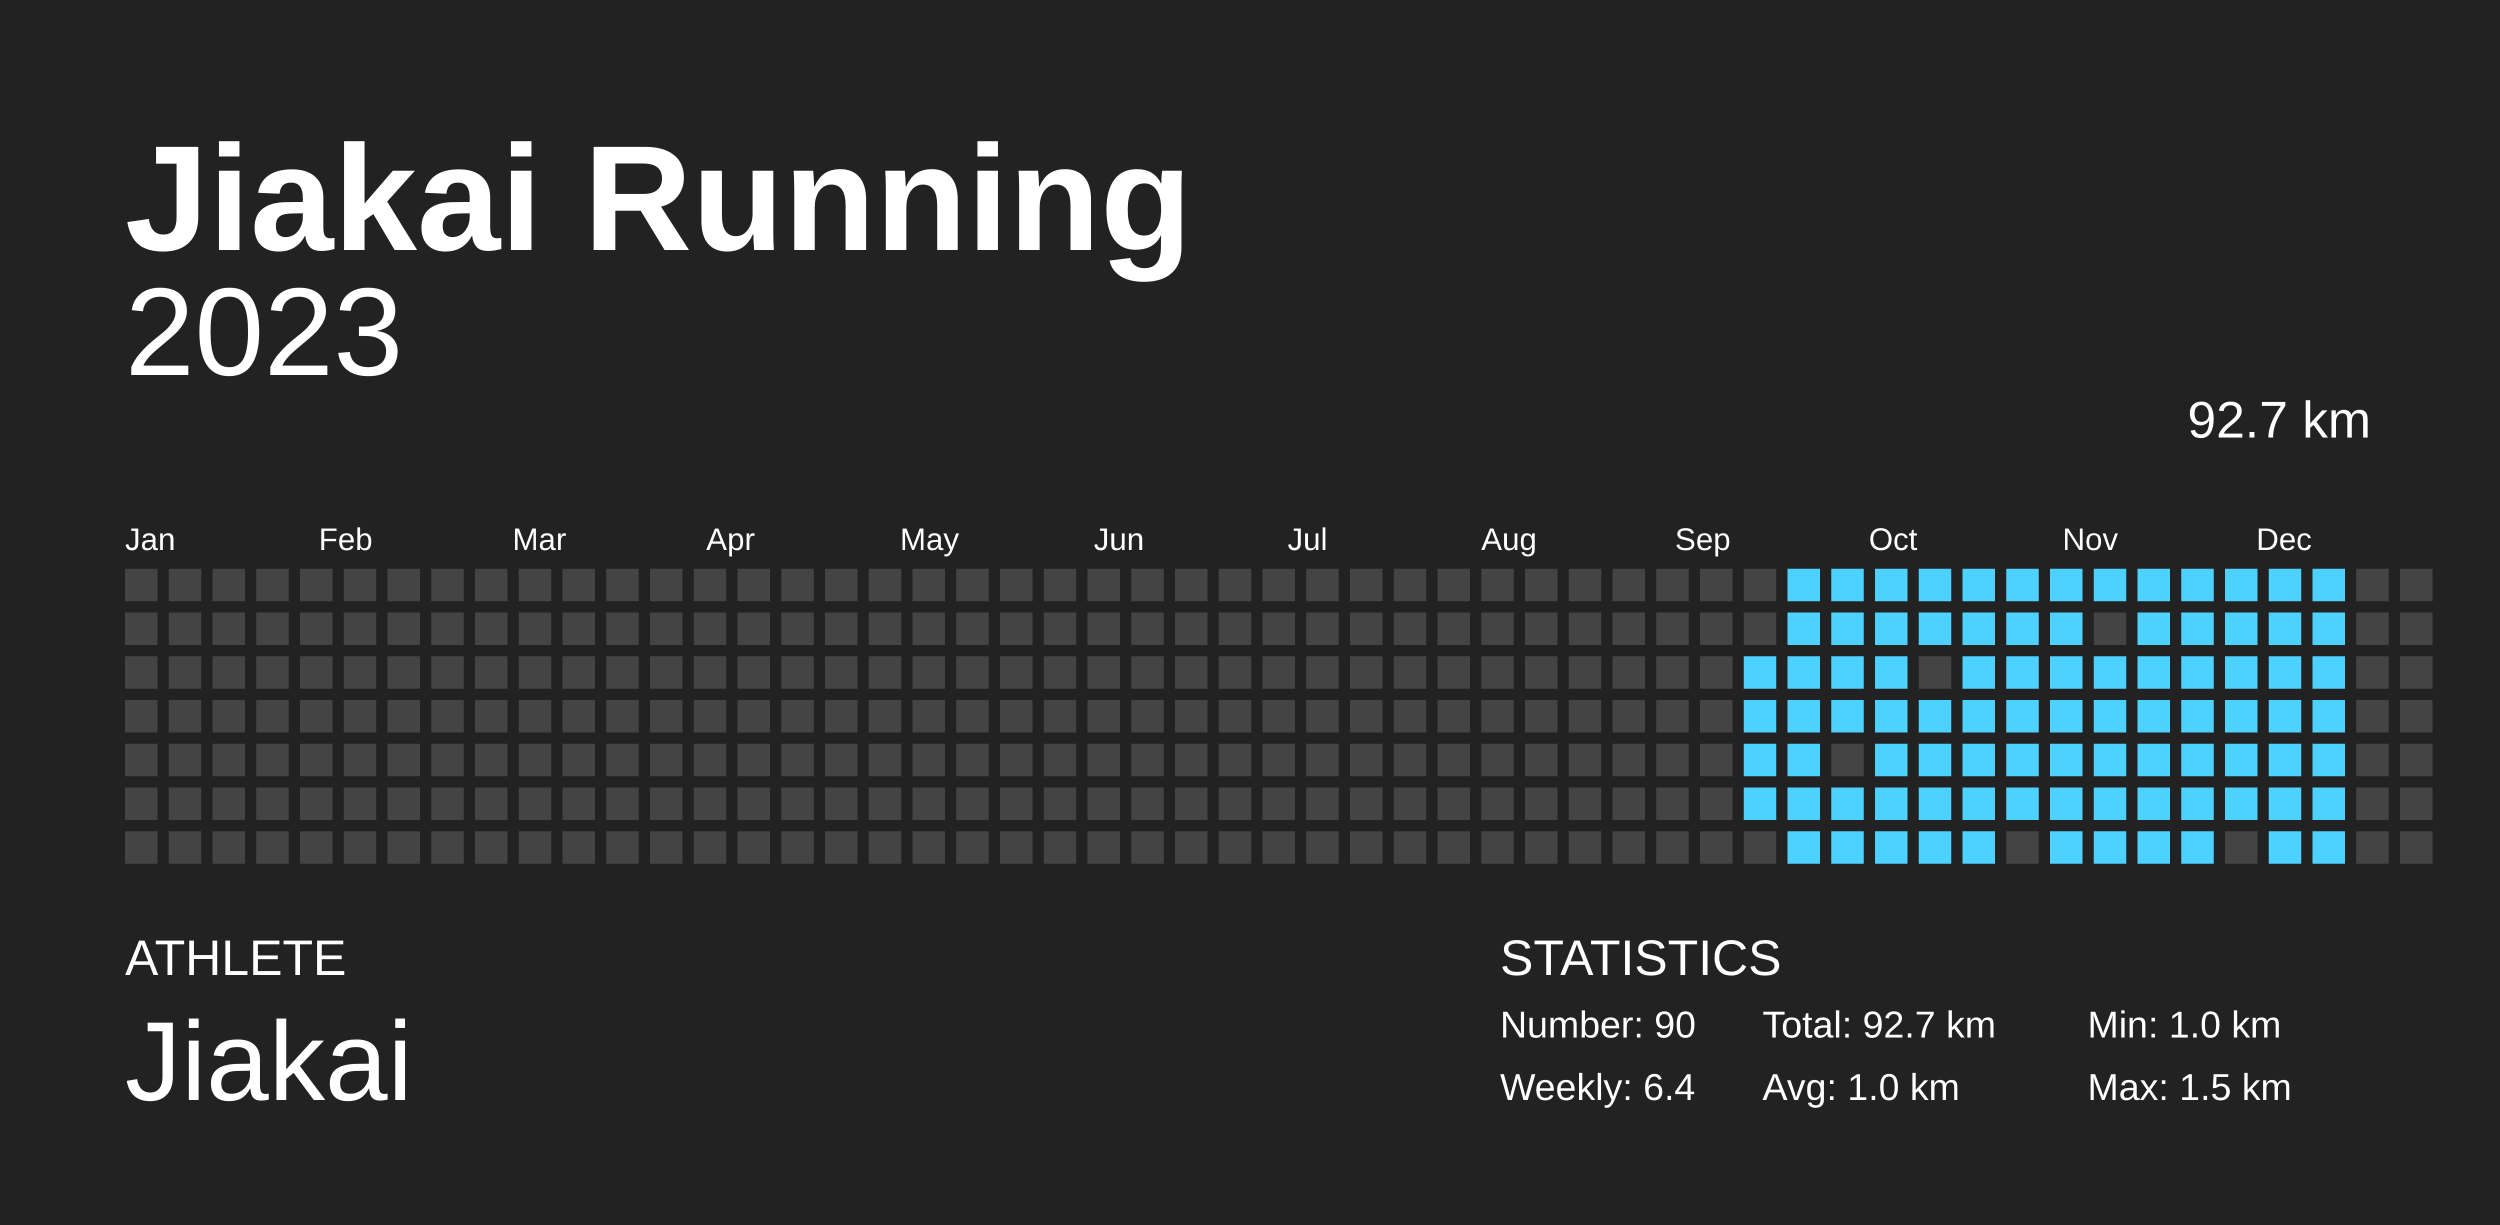
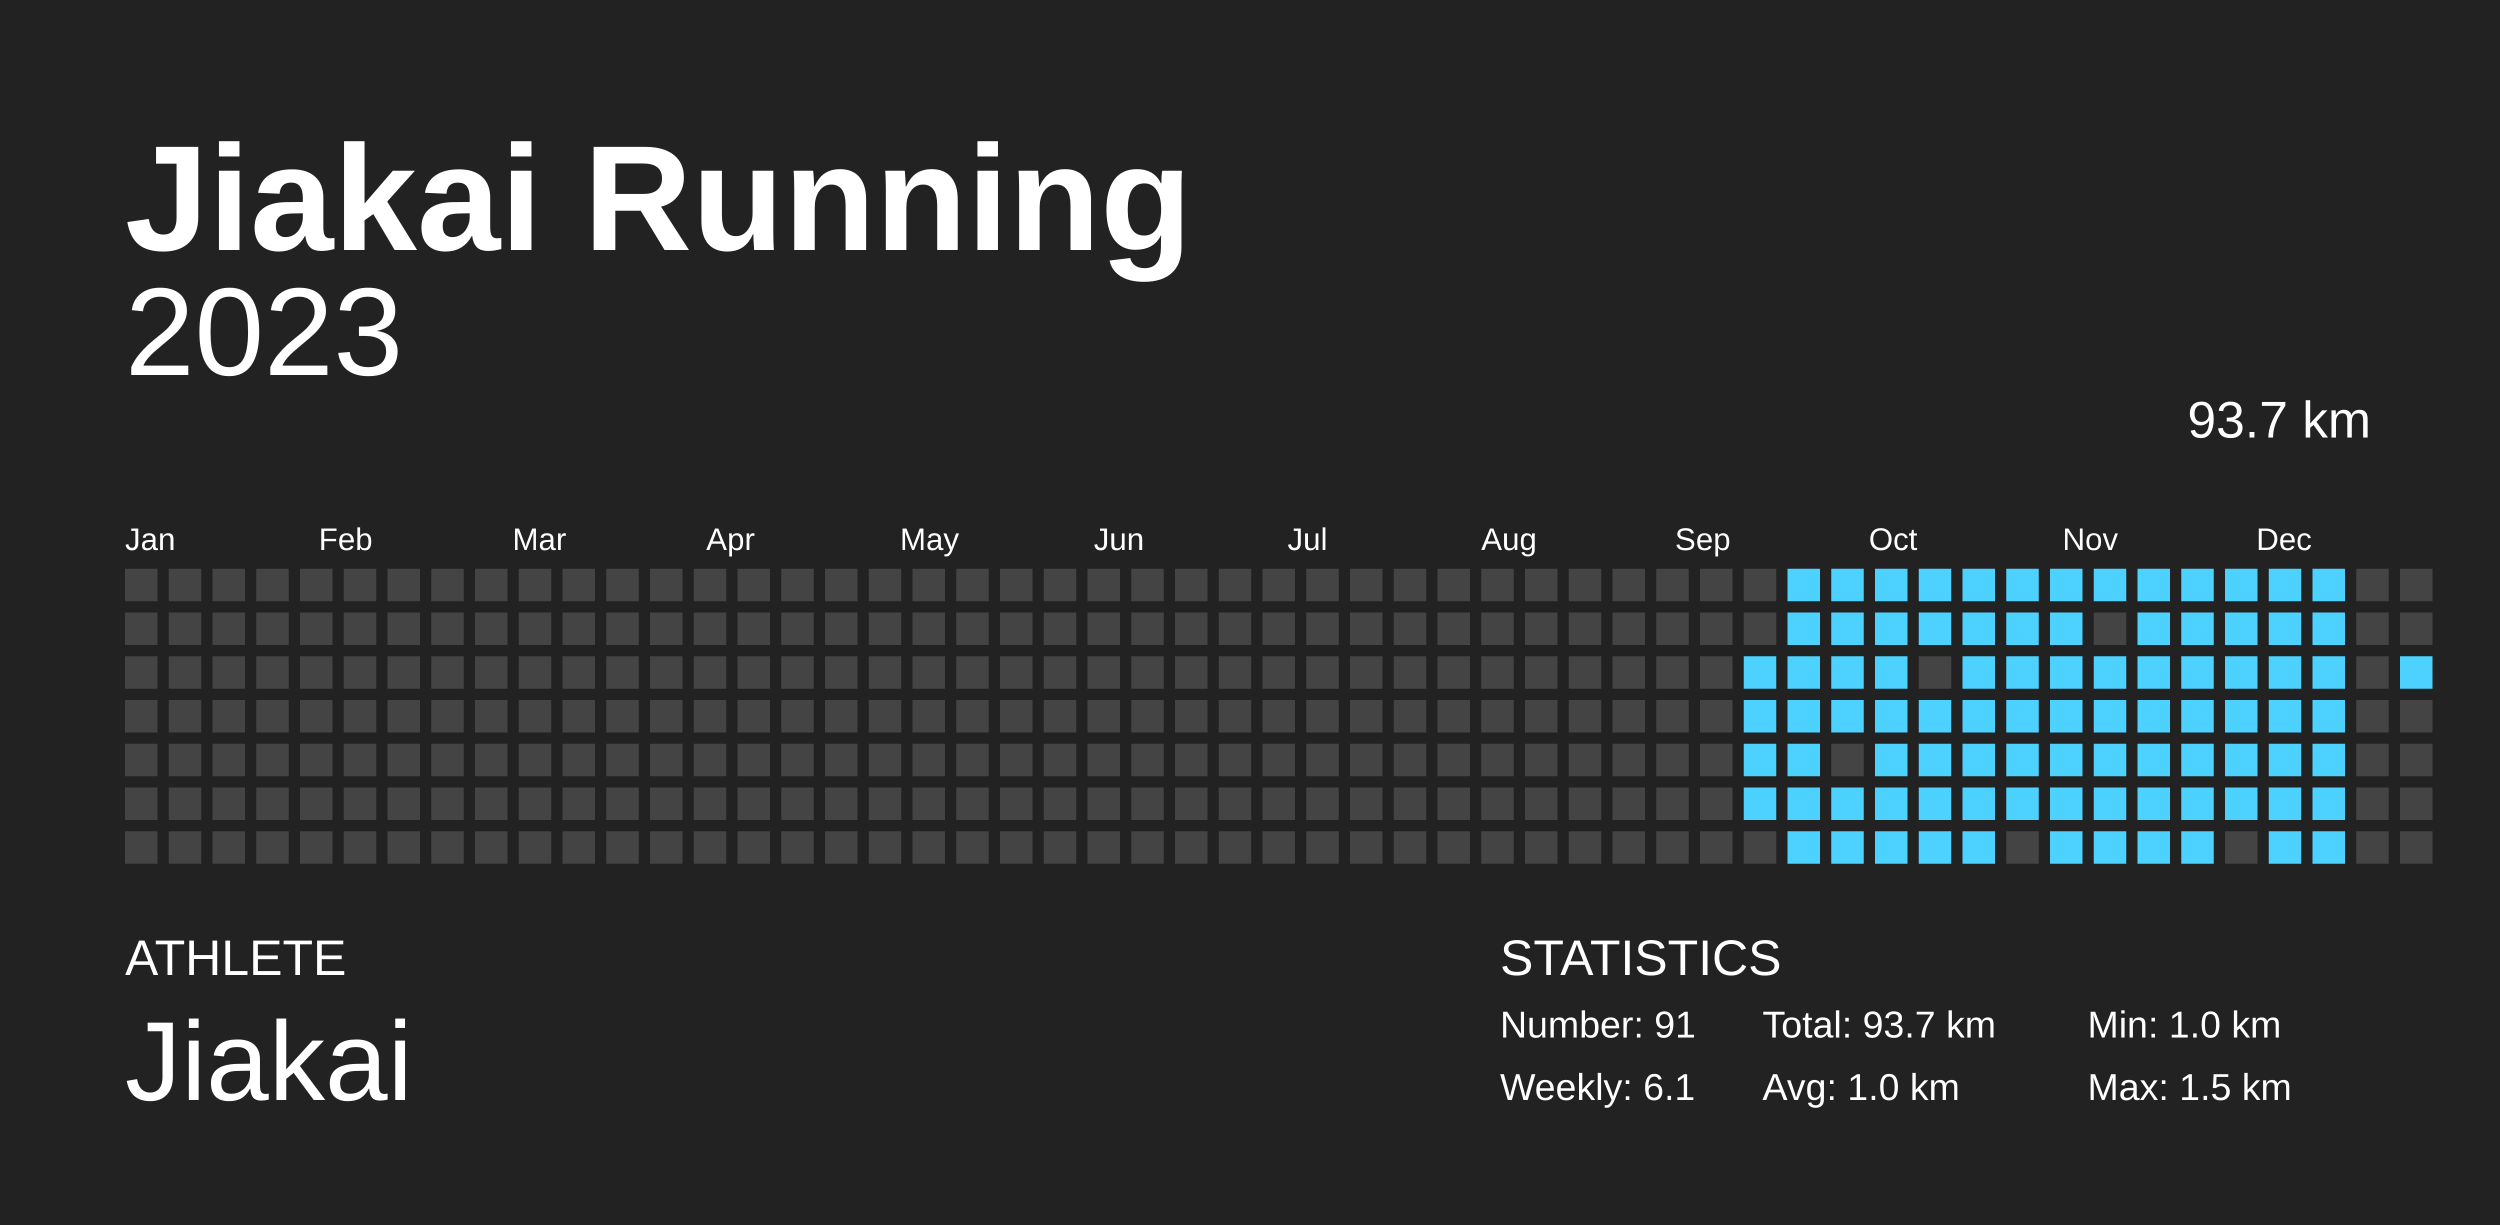
<svg xmlns="http://www.w3.org/2000/svg" baseProfile="full" height="98mm" version="1.1" viewBox="0,0,200,98" width="200mm">
  <defs />
  <rect fill="#222222" height="98" width="200" x="0" y="0" />
  <text fill="#FFFFFF" style="font-size:12px; font-family:Arial; font-weight:bold;" x="10" y="20">Jiakai Running</text>
  <text fill="#FFFFFF" style="font-size:4px; font-family:Arial" x="10" y="78">ATHLETE</text>
  <text fill="#FFFFFF" style="font-size:9px; font-family:Arial" x="10" y="88">Jiakai</text>
  <text fill="#FFFFFF" style="font-size:4px; font-family:Arial" x="120" y="78">STATISTICS</text>
-   <text fill="#FFFFFF" style="font-size:3px; font-family:Arial" x="120" y="83">Number: 90</text>
-   <text fill="#FFFFFF" style="font-size:3px; font-family:Arial" x="120" y="88">Weekly: 6.4</text>
-   <text fill="#FFFFFF" style="font-size:3px; font-family:Arial" x="141" y="83">Total: 92.7 km</text>
+   <text fill="#FFFFFF" style="font-size:3px; font-family:Arial" x="120" y="83">Number: 91</text>
+   <text fill="#FFFFFF" style="font-size:3px; font-family:Arial" x="120" y="88">Weekly: 6.1</text>
+   <text fill="#FFFFFF" style="font-size:3px; font-family:Arial" x="141" y="83">Total: 93.7 km</text>
  <text fill="#FFFFFF" style="font-size:3px; font-family:Arial" x="141" y="88">Avg: 1.0 km</text>
  <text fill="#FFFFFF" style="font-size:3px; font-family:Arial" x="167" y="83">Min: 1.0 km</text>
  <text fill="#FFFFFF" style="font-size:3px; font-family:Arial" x="167" y="88">Max: 1.5 km</text>
  <text alignment-baseline="hanging" fill="#FFFFFF" style="font-size:10.0px; font-family:Arial;" x="10" y="30">2023</text>
-   <text alignment-baseline="hanging" fill="#FFFFFF" style="font-size:4.125px; font-family:Arial;" x="175" y="35">92.7 km</text>
+   <text alignment-baseline="hanging" fill="#FFFFFF" style="font-size:4.125px; font-family:Arial;" x="175" y="35">93.7 km</text>
  <text fill="#FFFFFF" style="font-size:2.5px; font-family:Arial" x="10.0" y="44">Jan</text>
  <text fill="#FFFFFF" style="font-size:2.5px; font-family:Arial" x="25.5" y="44">Feb</text>
  <text fill="#FFFFFF" style="font-size:2.5px; font-family:Arial" x="41.0" y="44">Mar</text>
  <text fill="#FFFFFF" style="font-size:2.5px; font-family:Arial" x="56.5" y="44">Apr</text>
  <text fill="#FFFFFF" style="font-size:2.5px; font-family:Arial" x="72.0" y="44">May</text>
  <text fill="#FFFFFF" style="font-size:2.5px; font-family:Arial" x="87.5" y="44">Jun</text>
  <text fill="#FFFFFF" style="font-size:2.5px; font-family:Arial" x="103.0" y="44">Jul</text>
  <text fill="#FFFFFF" style="font-size:2.5px; font-family:Arial" x="118.5" y="44">Aug</text>
  <text fill="#FFFFFF" style="font-size:2.5px; font-family:Arial" x="134.0" y="44">Sep</text>
  <text fill="#FFFFFF" style="font-size:2.5px; font-family:Arial" x="149.5" y="44">Oct</text>
  <text fill="#FFFFFF" style="font-size:2.5px; font-family:Arial" x="165.0" y="44">Nov</text>
  <text fill="#FFFFFF" style="font-size:2.5px; font-family:Arial" x="180.5" y="44">Dec</text>
  <rect fill="#444444" height="2.6" width="2.6" x="10.0" y="45.5" />
  <rect fill="#444444" height="2.6" width="2.6" x="10.0" y="49.0" />
  <rect fill="#444444" height="2.6" width="2.6" x="10.0" y="52.5" />
  <rect fill="#444444" height="2.6" width="2.6" x="10.0" y="56.0" />
  <rect fill="#444444" height="2.6" width="2.6" x="10.0" y="59.5" />
  <rect fill="#444444" height="2.6" width="2.6" x="10.0" y="63.0" />
  <rect fill="#444444" height="2.6" width="2.6" x="10.0" y="66.5" />
  <rect fill="#444444" height="2.6" width="2.6" x="13.5" y="45.5" />
  <rect fill="#444444" height="2.6" width="2.6" x="13.5" y="49.0" />
  <rect fill="#444444" height="2.6" width="2.6" x="13.5" y="52.5" />
  <rect fill="#444444" height="2.6" width="2.6" x="13.5" y="56.0" />
  <rect fill="#444444" height="2.6" width="2.6" x="13.5" y="59.5" />
  <rect fill="#444444" height="2.6" width="2.6" x="13.5" y="63.0" />
  <rect fill="#444444" height="2.6" width="2.6" x="13.5" y="66.5" />
  <rect fill="#444444" height="2.6" width="2.6" x="17.0" y="45.5" />
  <rect fill="#444444" height="2.6" width="2.6" x="17.0" y="49.0" />
  <rect fill="#444444" height="2.6" width="2.6" x="17.0" y="52.5" />
  <rect fill="#444444" height="2.6" width="2.6" x="17.0" y="56.0" />
  <rect fill="#444444" height="2.6" width="2.6" x="17.0" y="59.5" />
  <rect fill="#444444" height="2.6" width="2.6" x="17.0" y="63.0" />
  <rect fill="#444444" height="2.6" width="2.6" x="17.0" y="66.5" />
  <rect fill="#444444" height="2.6" width="2.6" x="20.5" y="45.5" />
  <rect fill="#444444" height="2.6" width="2.6" x="20.5" y="49.0" />
  <rect fill="#444444" height="2.6" width="2.6" x="20.5" y="52.5" />
  <rect fill="#444444" height="2.6" width="2.6" x="20.5" y="56.0" />
  <rect fill="#444444" height="2.6" width="2.6" x="20.5" y="59.5" />
  <rect fill="#444444" height="2.6" width="2.6" x="20.5" y="63.0" />
  <rect fill="#444444" height="2.6" width="2.6" x="20.5" y="66.5" />
  <rect fill="#444444" height="2.6" width="2.6" x="24.0" y="45.5" />
  <rect fill="#444444" height="2.6" width="2.6" x="24.0" y="49.0" />
  <rect fill="#444444" height="2.6" width="2.6" x="24.0" y="52.5" />
  <rect fill="#444444" height="2.6" width="2.6" x="24.0" y="56.0" />
  <rect fill="#444444" height="2.6" width="2.6" x="24.0" y="59.5" />
  <rect fill="#444444" height="2.6" width="2.6" x="24.0" y="63.0" />
  <rect fill="#444444" height="2.6" width="2.6" x="24.0" y="66.5" />
  <rect fill="#444444" height="2.6" width="2.6" x="27.5" y="45.5" />
  <rect fill="#444444" height="2.6" width="2.6" x="27.5" y="49.0" />
  <rect fill="#444444" height="2.6" width="2.6" x="27.5" y="52.5" />
  <rect fill="#444444" height="2.6" width="2.6" x="27.5" y="56.0" />
  <rect fill="#444444" height="2.6" width="2.6" x="27.5" y="59.5" />
  <rect fill="#444444" height="2.6" width="2.6" x="27.5" y="63.0" />
  <rect fill="#444444" height="2.6" width="2.6" x="27.5" y="66.5" />
  <rect fill="#444444" height="2.6" width="2.6" x="31.0" y="45.5" />
  <rect fill="#444444" height="2.6" width="2.6" x="31.0" y="49.0" />
  <rect fill="#444444" height="2.6" width="2.6" x="31.0" y="52.5" />
  <rect fill="#444444" height="2.6" width="2.6" x="31.0" y="56.0" />
  <rect fill="#444444" height="2.6" width="2.6" x="31.0" y="59.5" />
  <rect fill="#444444" height="2.6" width="2.6" x="31.0" y="63.0" />
  <rect fill="#444444" height="2.6" width="2.6" x="31.0" y="66.5" />
  <rect fill="#444444" height="2.6" width="2.6" x="34.5" y="45.5" />
  <rect fill="#444444" height="2.6" width="2.6" x="34.5" y="49.0" />
  <rect fill="#444444" height="2.6" width="2.6" x="34.5" y="52.5" />
  <rect fill="#444444" height="2.6" width="2.6" x="34.5" y="56.0" />
  <rect fill="#444444" height="2.6" width="2.6" x="34.5" y="59.5" />
  <rect fill="#444444" height="2.6" width="2.6" x="34.5" y="63.0" />
  <rect fill="#444444" height="2.6" width="2.6" x="34.5" y="66.5" />
  <rect fill="#444444" height="2.6" width="2.6" x="38.0" y="45.5" />
  <rect fill="#444444" height="2.6" width="2.6" x="38.0" y="49.0" />
  <rect fill="#444444" height="2.6" width="2.6" x="38.0" y="52.5" />
  <rect fill="#444444" height="2.6" width="2.6" x="38.0" y="56.0" />
  <rect fill="#444444" height="2.6" width="2.6" x="38.0" y="59.5" />
  <rect fill="#444444" height="2.6" width="2.6" x="38.0" y="63.0" />
  <rect fill="#444444" height="2.6" width="2.6" x="38.0" y="66.5" />
  <rect fill="#444444" height="2.6" width="2.6" x="41.5" y="45.5" />
  <rect fill="#444444" height="2.6" width="2.6" x="41.5" y="49.0" />
  <rect fill="#444444" height="2.6" width="2.6" x="41.5" y="52.5" />
  <rect fill="#444444" height="2.6" width="2.6" x="41.5" y="56.0" />
  <rect fill="#444444" height="2.6" width="2.6" x="41.5" y="59.5" />
  <rect fill="#444444" height="2.6" width="2.6" x="41.5" y="63.0" />
  <rect fill="#444444" height="2.6" width="2.6" x="41.5" y="66.5" />
  <rect fill="#444444" height="2.6" width="2.6" x="45.0" y="45.5" />
  <rect fill="#444444" height="2.6" width="2.6" x="45.0" y="49.0" />
  <rect fill="#444444" height="2.6" width="2.6" x="45.0" y="52.5" />
  <rect fill="#444444" height="2.6" width="2.6" x="45.0" y="56.0" />
  <rect fill="#444444" height="2.6" width="2.6" x="45.0" y="59.5" />
  <rect fill="#444444" height="2.6" width="2.6" x="45.0" y="63.0" />
  <rect fill="#444444" height="2.6" width="2.6" x="45.0" y="66.5" />
  <rect fill="#444444" height="2.6" width="2.6" x="48.5" y="45.5" />
  <rect fill="#444444" height="2.6" width="2.6" x="48.5" y="49.0" />
  <rect fill="#444444" height="2.6" width="2.6" x="48.5" y="52.5" />
  <rect fill="#444444" height="2.6" width="2.6" x="48.5" y="56.0" />
  <rect fill="#444444" height="2.6" width="2.6" x="48.5" y="59.5" />
  <rect fill="#444444" height="2.6" width="2.6" x="48.5" y="63.0" />
  <rect fill="#444444" height="2.6" width="2.6" x="48.5" y="66.5" />
  <rect fill="#444444" height="2.6" width="2.6" x="52.0" y="45.5" />
  <rect fill="#444444" height="2.6" width="2.6" x="52.0" y="49.0" />
  <rect fill="#444444" height="2.6" width="2.6" x="52.0" y="52.5" />
  <rect fill="#444444" height="2.6" width="2.6" x="52.0" y="56.0" />
  <rect fill="#444444" height="2.6" width="2.6" x="52.0" y="59.5" />
  <rect fill="#444444" height="2.6" width="2.6" x="52.0" y="63.0" />
  <rect fill="#444444" height="2.6" width="2.6" x="52.0" y="66.5" />
  <rect fill="#444444" height="2.6" width="2.6" x="55.5" y="45.5" />
  <rect fill="#444444" height="2.6" width="2.6" x="55.5" y="49.0" />
  <rect fill="#444444" height="2.6" width="2.6" x="55.5" y="52.5" />
  <rect fill="#444444" height="2.6" width="2.6" x="55.5" y="56.0" />
  <rect fill="#444444" height="2.6" width="2.6" x="55.5" y="59.5" />
  <rect fill="#444444" height="2.6" width="2.6" x="55.5" y="63.0" />
  <rect fill="#444444" height="2.6" width="2.6" x="55.5" y="66.5" />
  <rect fill="#444444" height="2.6" width="2.6" x="59.0" y="45.5" />
  <rect fill="#444444" height="2.6" width="2.6" x="59.0" y="49.0" />
  <rect fill="#444444" height="2.6" width="2.6" x="59.0" y="52.5" />
  <rect fill="#444444" height="2.6" width="2.6" x="59.0" y="56.0" />
  <rect fill="#444444" height="2.6" width="2.6" x="59.0" y="59.5" />
  <rect fill="#444444" height="2.6" width="2.6" x="59.0" y="63.0" />
  <rect fill="#444444" height="2.6" width="2.6" x="59.0" y="66.5" />
  <rect fill="#444444" height="2.6" width="2.6" x="62.5" y="45.5" />
  <rect fill="#444444" height="2.6" width="2.6" x="62.5" y="49.0" />
  <rect fill="#444444" height="2.6" width="2.6" x="62.5" y="52.5" />
  <rect fill="#444444" height="2.6" width="2.6" x="62.5" y="56.0" />
  <rect fill="#444444" height="2.6" width="2.6" x="62.5" y="59.5" />
  <rect fill="#444444" height="2.6" width="2.6" x="62.5" y="63.0" />
  <rect fill="#444444" height="2.6" width="2.6" x="62.5" y="66.5" />
  <rect fill="#444444" height="2.6" width="2.6" x="66.0" y="45.5" />
  <rect fill="#444444" height="2.6" width="2.6" x="66.0" y="49.0" />
  <rect fill="#444444" height="2.6" width="2.6" x="66.0" y="52.5" />
  <rect fill="#444444" height="2.6" width="2.6" x="66.0" y="56.0" />
  <rect fill="#444444" height="2.6" width="2.6" x="66.0" y="59.5" />
  <rect fill="#444444" height="2.6" width="2.6" x="66.0" y="63.0" />
  <rect fill="#444444" height="2.6" width="2.6" x="66.0" y="66.5" />
  <rect fill="#444444" height="2.6" width="2.6" x="69.5" y="45.5" />
  <rect fill="#444444" height="2.6" width="2.6" x="69.5" y="49.0" />
  <rect fill="#444444" height="2.6" width="2.6" x="69.5" y="52.5" />
  <rect fill="#444444" height="2.6" width="2.6" x="69.5" y="56.0" />
  <rect fill="#444444" height="2.6" width="2.6" x="69.5" y="59.5" />
  <rect fill="#444444" height="2.6" width="2.6" x="69.5" y="63.0" />
  <rect fill="#444444" height="2.6" width="2.6" x="69.5" y="66.5" />
  <rect fill="#444444" height="2.6" width="2.6" x="73.0" y="45.5" />
  <rect fill="#444444" height="2.6" width="2.6" x="73.0" y="49.0" />
  <rect fill="#444444" height="2.6" width="2.6" x="73.0" y="52.5" />
  <rect fill="#444444" height="2.6" width="2.6" x="73.0" y="56.0" />
  <rect fill="#444444" height="2.6" width="2.6" x="73.0" y="59.5" />
  <rect fill="#444444" height="2.6" width="2.6" x="73.0" y="63.0" />
  <rect fill="#444444" height="2.6" width="2.6" x="73.0" y="66.5" />
  <rect fill="#444444" height="2.6" width="2.6" x="76.5" y="45.5" />
  <rect fill="#444444" height="2.6" width="2.6" x="76.5" y="49.0" />
  <rect fill="#444444" height="2.6" width="2.6" x="76.5" y="52.5" />
  <rect fill="#444444" height="2.6" width="2.6" x="76.5" y="56.0" />
  <rect fill="#444444" height="2.6" width="2.6" x="76.5" y="59.5" />
  <rect fill="#444444" height="2.6" width="2.6" x="76.5" y="63.0" />
  <rect fill="#444444" height="2.6" width="2.6" x="76.5" y="66.5" />
  <rect fill="#444444" height="2.6" width="2.6" x="80.0" y="45.5" />
  <rect fill="#444444" height="2.6" width="2.6" x="80.0" y="49.0" />
  <rect fill="#444444" height="2.6" width="2.6" x="80.0" y="52.5" />
  <rect fill="#444444" height="2.6" width="2.6" x="80.0" y="56.0" />
  <rect fill="#444444" height="2.6" width="2.6" x="80.0" y="59.5" />
  <rect fill="#444444" height="2.6" width="2.6" x="80.0" y="63.0" />
  <rect fill="#444444" height="2.6" width="2.6" x="80.0" y="66.5" />
  <rect fill="#444444" height="2.6" width="2.6" x="83.5" y="45.5" />
  <rect fill="#444444" height="2.6" width="2.6" x="83.5" y="49.0" />
  <rect fill="#444444" height="2.6" width="2.6" x="83.5" y="52.5" />
  <rect fill="#444444" height="2.6" width="2.6" x="83.5" y="56.0" />
  <rect fill="#444444" height="2.6" width="2.6" x="83.5" y="59.5" />
  <rect fill="#444444" height="2.6" width="2.6" x="83.5" y="63.0" />
  <rect fill="#444444" height="2.6" width="2.6" x="83.5" y="66.5" />
  <rect fill="#444444" height="2.6" width="2.6" x="87.0" y="45.5" />
  <rect fill="#444444" height="2.6" width="2.6" x="87.0" y="49.0" />
  <rect fill="#444444" height="2.6" width="2.6" x="87.0" y="52.5" />
  <rect fill="#444444" height="2.6" width="2.6" x="87.0" y="56.0" />
  <rect fill="#444444" height="2.6" width="2.6" x="87.0" y="59.5" />
  <rect fill="#444444" height="2.6" width="2.6" x="87.0" y="63.0" />
  <rect fill="#444444" height="2.6" width="2.6" x="87.0" y="66.5" />
  <rect fill="#444444" height="2.6" width="2.6" x="90.5" y="45.5" />
  <rect fill="#444444" height="2.6" width="2.6" x="90.5" y="49.0" />
  <rect fill="#444444" height="2.6" width="2.6" x="90.5" y="52.5" />
  <rect fill="#444444" height="2.6" width="2.6" x="90.5" y="56.0" />
  <rect fill="#444444" height="2.6" width="2.6" x="90.5" y="59.5" />
  <rect fill="#444444" height="2.6" width="2.6" x="90.5" y="63.0" />
  <rect fill="#444444" height="2.6" width="2.6" x="90.5" y="66.5" />
  <rect fill="#444444" height="2.6" width="2.6" x="94.0" y="45.5" />
  <rect fill="#444444" height="2.6" width="2.6" x="94.0" y="49.0" />
  <rect fill="#444444" height="2.6" width="2.6" x="94.0" y="52.5" />
  <rect fill="#444444" height="2.6" width="2.6" x="94.0" y="56.0" />
  <rect fill="#444444" height="2.6" width="2.6" x="94.0" y="59.5" />
  <rect fill="#444444" height="2.6" width="2.6" x="94.0" y="63.0" />
  <rect fill="#444444" height="2.6" width="2.6" x="94.0" y="66.5" />
  <rect fill="#444444" height="2.6" width="2.6" x="97.5" y="45.5" />
  <rect fill="#444444" height="2.6" width="2.6" x="97.5" y="49.0" />
  <rect fill="#444444" height="2.6" width="2.6" x="97.5" y="52.5" />
  <rect fill="#444444" height="2.6" width="2.6" x="97.5" y="56.0" />
  <rect fill="#444444" height="2.6" width="2.6" x="97.5" y="59.5" />
  <rect fill="#444444" height="2.6" width="2.6" x="97.5" y="63.0" />
  <rect fill="#444444" height="2.6" width="2.6" x="97.5" y="66.5" />
  <rect fill="#444444" height="2.6" width="2.6" x="101.0" y="45.5" />
  <rect fill="#444444" height="2.6" width="2.6" x="101.0" y="49.0" />
  <rect fill="#444444" height="2.6" width="2.6" x="101.0" y="52.5" />
  <rect fill="#444444" height="2.6" width="2.6" x="101.0" y="56.0" />
  <rect fill="#444444" height="2.6" width="2.6" x="101.0" y="59.5" />
  <rect fill="#444444" height="2.6" width="2.6" x="101.0" y="63.0" />
  <rect fill="#444444" height="2.6" width="2.6" x="101.0" y="66.5" />
  <rect fill="#444444" height="2.6" width="2.6" x="104.5" y="45.5" />
  <rect fill="#444444" height="2.6" width="2.6" x="104.5" y="49.0" />
  <rect fill="#444444" height="2.6" width="2.6" x="104.5" y="52.5" />
  <rect fill="#444444" height="2.6" width="2.6" x="104.5" y="56.0" />
  <rect fill="#444444" height="2.6" width="2.6" x="104.5" y="59.5" />
  <rect fill="#444444" height="2.6" width="2.6" x="104.5" y="63.0" />
  <rect fill="#444444" height="2.6" width="2.6" x="104.5" y="66.5" />
  <rect fill="#444444" height="2.6" width="2.6" x="108.0" y="45.5" />
  <rect fill="#444444" height="2.6" width="2.6" x="108.0" y="49.0" />
  <rect fill="#444444" height="2.6" width="2.6" x="108.0" y="52.5" />
  <rect fill="#444444" height="2.6" width="2.6" x="108.0" y="56.0" />
  <rect fill="#444444" height="2.6" width="2.6" x="108.0" y="59.5" />
  <rect fill="#444444" height="2.6" width="2.6" x="108.0" y="63.0" />
  <rect fill="#444444" height="2.6" width="2.6" x="108.0" y="66.5" />
  <rect fill="#444444" height="2.6" width="2.6" x="111.5" y="45.5" />
  <rect fill="#444444" height="2.6" width="2.6" x="111.5" y="49.0" />
  <rect fill="#444444" height="2.6" width="2.6" x="111.5" y="52.5" />
  <rect fill="#444444" height="2.6" width="2.6" x="111.5" y="56.0" />
  <rect fill="#444444" height="2.6" width="2.6" x="111.5" y="59.5" />
  <rect fill="#444444" height="2.6" width="2.6" x="111.5" y="63.0" />
  <rect fill="#444444" height="2.6" width="2.6" x="111.5" y="66.5" />
  <rect fill="#444444" height="2.6" width="2.6" x="115.0" y="45.5" />
  <rect fill="#444444" height="2.6" width="2.6" x="115.0" y="49.0" />
  <rect fill="#444444" height="2.6" width="2.6" x="115.0" y="52.5" />
  <rect fill="#444444" height="2.6" width="2.6" x="115.0" y="56.0" />
  <rect fill="#444444" height="2.6" width="2.6" x="115.0" y="59.5" />
  <rect fill="#444444" height="2.6" width="2.6" x="115.0" y="63.0" />
  <rect fill="#444444" height="2.6" width="2.6" x="115.0" y="66.5" />
  <rect fill="#444444" height="2.6" width="2.6" x="118.5" y="45.5" />
  <rect fill="#444444" height="2.6" width="2.6" x="118.5" y="49.0" />
  <rect fill="#444444" height="2.6" width="2.6" x="118.5" y="52.5" />
  <rect fill="#444444" height="2.6" width="2.6" x="118.5" y="56.0" />
  <rect fill="#444444" height="2.6" width="2.6" x="118.5" y="59.5" />
  <rect fill="#444444" height="2.6" width="2.6" x="118.5" y="63.0" />
  <rect fill="#444444" height="2.6" width="2.6" x="118.5" y="66.5" />
  <rect fill="#444444" height="2.6" width="2.6" x="122.0" y="45.5" />
  <rect fill="#444444" height="2.6" width="2.6" x="122.0" y="49.0" />
  <rect fill="#444444" height="2.6" width="2.6" x="122.0" y="52.5" />
  <rect fill="#444444" height="2.6" width="2.6" x="122.0" y="56.0" />
  <rect fill="#444444" height="2.6" width="2.6" x="122.0" y="59.5" />
  <rect fill="#444444" height="2.6" width="2.6" x="122.0" y="63.0" />
  <rect fill="#444444" height="2.6" width="2.6" x="122.0" y="66.5" />
  <rect fill="#444444" height="2.6" width="2.6" x="125.5" y="45.5" />
  <rect fill="#444444" height="2.6" width="2.6" x="125.5" y="49.0" />
  <rect fill="#444444" height="2.6" width="2.6" x="125.5" y="52.5" />
  <rect fill="#444444" height="2.6" width="2.6" x="125.5" y="56.0" />
  <rect fill="#444444" height="2.6" width="2.6" x="125.5" y="59.5" />
  <rect fill="#444444" height="2.6" width="2.6" x="125.5" y="63.0" />
  <rect fill="#444444" height="2.6" width="2.6" x="125.5" y="66.5" />
  <rect fill="#444444" height="2.6" width="2.6" x="129.0" y="45.5" />
  <rect fill="#444444" height="2.6" width="2.6" x="129.0" y="49.0" />
  <rect fill="#444444" height="2.6" width="2.6" x="129.0" y="52.5" />
  <rect fill="#444444" height="2.6" width="2.6" x="129.0" y="56.0" />
  <rect fill="#444444" height="2.6" width="2.6" x="129.0" y="59.5" />
  <rect fill="#444444" height="2.6" width="2.6" x="129.0" y="63.0" />
  <rect fill="#444444" height="2.6" width="2.6" x="129.0" y="66.5" />
  <rect fill="#444444" height="2.6" width="2.6" x="132.5" y="45.5" />
  <rect fill="#444444" height="2.6" width="2.6" x="132.5" y="49.0" />
  <rect fill="#444444" height="2.6" width="2.6" x="132.5" y="52.5" />
  <rect fill="#444444" height="2.6" width="2.6" x="132.5" y="56.0" />
  <rect fill="#444444" height="2.6" width="2.6" x="132.5" y="59.5" />
  <rect fill="#444444" height="2.6" width="2.6" x="132.5" y="63.0" />
  <rect fill="#444444" height="2.6" width="2.6" x="132.5" y="66.5" />
  <rect fill="#444444" height="2.6" width="2.6" x="136.0" y="45.5" />
  <rect fill="#444444" height="2.6" width="2.6" x="136.0" y="49.0" />
  <rect fill="#444444" height="2.6" width="2.6" x="136.0" y="52.5" />
  <rect fill="#444444" height="2.6" width="2.6" x="136.0" y="56.0" />
  <rect fill="#444444" height="2.6" width="2.6" x="136.0" y="59.5" />
  <rect fill="#444444" height="2.6" width="2.6" x="136.0" y="63.0" />
  <rect fill="#444444" height="2.6" width="2.6" x="136.0" y="66.5" />
  <rect fill="#444444" height="2.6" width="2.6" x="139.5" y="45.5" />
  <rect fill="#444444" height="2.6" width="2.6" x="139.5" y="49.0" />
  <rect fill="#4dd2ff" height="2.6" width="2.6" x="139.5" y="52.5" />
  <rect fill="#4dd2ff" height="2.6" width="2.6" x="139.5" y="56.0" />
  <rect fill="#4dd2ff" height="2.6" width="2.6" x="139.5" y="59.5" />
  <rect fill="#4dd2ff" height="2.6" width="2.6" x="139.5" y="63.0" />
  <rect fill="#444444" height="2.6" width="2.6" x="139.5" y="66.5" />
  <rect fill="#4dd2ff" height="2.6" width="2.6" x="143.0" y="45.5" />
  <rect fill="#4dd2ff" height="2.6" width="2.6" x="143.0" y="49.0" />
  <rect fill="#4dd2ff" height="2.6" width="2.6" x="143.0" y="52.5" />
  <rect fill="#4dd2ff" height="2.6" width="2.6" x="143.0" y="56.0" />
  <rect fill="#4dd2ff" height="2.6" width="2.6" x="143.0" y="59.5" />
  <rect fill="#4dd2ff" height="2.6" width="2.6" x="143.0" y="63.0" />
  <rect fill="#4dd2ff" height="2.6" width="2.6" x="143.0" y="66.5" />
  <rect fill="#4dd2ff" height="2.6" width="2.6" x="146.5" y="45.5" />
  <rect fill="#4dd2ff" height="2.6" width="2.6" x="146.5" y="49.0" />
  <rect fill="#4dd2ff" height="2.6" width="2.6" x="146.5" y="52.5" />
  <rect fill="#4dd2ff" height="2.6" width="2.6" x="146.5" y="56.0" />
  <rect fill="#444444" height="2.6" width="2.6" x="146.5" y="59.5" />
  <rect fill="#4dd2ff" height="2.6" width="2.6" x="146.5" y="63.0" />
  <rect fill="#4dd2ff" height="2.6" width="2.6" x="146.5" y="66.5" />
  <rect fill="#4dd2ff" height="2.6" width="2.6" x="150.0" y="45.5" />
  <rect fill="#4dd2ff" height="2.6" width="2.6" x="150.0" y="49.0" />
  <rect fill="#4dd2ff" height="2.6" width="2.6" x="150.0" y="52.5" />
  <rect fill="#4dd2ff" height="2.6" width="2.6" x="150.0" y="56.0" />
  <rect fill="#4dd2ff" height="2.6" width="2.6" x="150.0" y="59.5" />
  <rect fill="#4dd2ff" height="2.6" width="2.6" x="150.0" y="63.0" />
  <rect fill="#4dd2ff" height="2.6" width="2.6" x="150.0" y="66.5" />
  <rect fill="#4dd2ff" height="2.6" width="2.6" x="153.5" y="45.5" />
  <rect fill="#4dd2ff" height="2.6" width="2.6" x="153.5" y="49.0" />
  <rect fill="#444444" height="2.6" width="2.6" x="153.5" y="52.5" />
  <rect fill="#4dd2ff" height="2.6" width="2.6" x="153.5" y="56.0" />
  <rect fill="#4dd2ff" height="2.6" width="2.6" x="153.5" y="59.5" />
  <rect fill="#4dd2ff" height="2.6" width="2.6" x="153.5" y="63.0" />
  <rect fill="#4dd2ff" height="2.6" width="2.6" x="153.5" y="66.5" />
  <rect fill="#4dd2ff" height="2.6" width="2.6" x="157.0" y="45.5" />
  <rect fill="#4dd2ff" height="2.6" width="2.6" x="157.0" y="49.0" />
  <rect fill="#4dd2ff" height="2.6" width="2.6" x="157.0" y="52.5" />
  <rect fill="#4dd2ff" height="2.6" width="2.6" x="157.0" y="56.0" />
  <rect fill="#4dd2ff" height="2.6" width="2.6" x="157.0" y="59.5" />
  <rect fill="#4dd2ff" height="2.6" width="2.6" x="157.0" y="63.0" />
  <rect fill="#4dd2ff" height="2.6" width="2.6" x="157.0" y="66.5" />
  <rect fill="#4dd2ff" height="2.6" width="2.6" x="160.5" y="45.5" />
  <rect fill="#4dd2ff" height="2.6" width="2.6" x="160.5" y="49.0" />
  <rect fill="#4dd2ff" height="2.6" width="2.6" x="160.5" y="52.5" />
  <rect fill="#4dd2ff" height="2.6" width="2.6" x="160.5" y="56.0" />
  <rect fill="#4dd2ff" height="2.6" width="2.6" x="160.5" y="59.5" />
  <rect fill="#4dd2ff" height="2.6" width="2.6" x="160.5" y="63.0" />
  <rect fill="#444444" height="2.6" width="2.6" x="160.5" y="66.5" />
  <rect fill="#4dd2ff" height="2.6" width="2.6" x="164.0" y="45.5" />
  <rect fill="#4dd2ff" height="2.6" width="2.6" x="164.0" y="49.0" />
  <rect fill="#4dd2ff" height="2.6" width="2.6" x="164.0" y="52.5" />
  <rect fill="#4dd2ff" height="2.6" width="2.6" x="164.0" y="56.0" />
  <rect fill="#4dd2ff" height="2.6" width="2.6" x="164.0" y="59.5" />
  <rect fill="#4dd2ff" height="2.6" width="2.6" x="164.0" y="63.0" />
  <rect fill="#4dd2ff" height="2.6" width="2.6" x="164.0" y="66.5" />
  <rect fill="#4dd2ff" height="2.6" width="2.6" x="167.5" y="45.5" />
  <rect fill="#444444" height="2.6" width="2.6" x="167.5" y="49.0" />
  <rect fill="#4dd2ff" height="2.6" width="2.6" x="167.5" y="52.5" />
  <rect fill="#4dd2ff" height="2.6" width="2.6" x="167.5" y="56.0" />
  <rect fill="#4dd2ff" height="2.6" width="2.6" x="167.5" y="59.5" />
  <rect fill="#4dd2ff" height="2.6" width="2.6" x="167.5" y="63.0" />
  <rect fill="#4dd2ff" height="2.6" width="2.6" x="167.5" y="66.5" />
  <rect fill="#4dd2ff" height="2.6" width="2.6" x="171.0" y="45.5" />
  <rect fill="#4dd2ff" height="2.6" width="2.6" x="171.0" y="49.0" />
  <rect fill="#4dd2ff" height="2.6" width="2.6" x="171.0" y="52.5" />
  <rect fill="#4dd2ff" height="2.6" width="2.6" x="171.0" y="56.0" />
  <rect fill="#4dd2ff" height="2.6" width="2.6" x="171.0" y="59.5" />
  <rect fill="#4dd2ff" height="2.6" width="2.6" x="171.0" y="63.0" />
  <rect fill="#4dd2ff" height="2.6" width="2.6" x="171.0" y="66.5" />
  <rect fill="#4dd2ff" height="2.6" width="2.6" x="174.5" y="45.5" />
  <rect fill="#4dd2ff" height="2.6" width="2.6" x="174.5" y="49.0" />
  <rect fill="#4dd2ff" height="2.6" width="2.6" x="174.5" y="52.5" />
  <rect fill="#4dd2ff" height="2.6" width="2.6" x="174.5" y="56.0" />
  <rect fill="#4dd2ff" height="2.6" width="2.6" x="174.5" y="59.5" />
  <rect fill="#4dd2ff" height="2.6" width="2.6" x="174.5" y="63.0" />
  <rect fill="#4dd2ff" height="2.6" width="2.6" x="174.5" y="66.5" />
  <rect fill="#4dd2ff" height="2.6" width="2.6" x="178.0" y="45.5" />
  <rect fill="#4dd2ff" height="2.6" width="2.6" x="178.0" y="49.0" />
  <rect fill="#4dd2ff" height="2.6" width="2.6" x="178.0" y="52.5" />
  <rect fill="#4dd2ff" height="2.6" width="2.6" x="178.0" y="56.0" />
  <rect fill="#4dd2ff" height="2.6" width="2.6" x="178.0" y="59.5" />
  <rect fill="#4dd2ff" height="2.6" width="2.6" x="178.0" y="63.0" />
  <rect fill="#444444" height="2.6" width="2.6" x="178.0" y="66.5" />
  <rect fill="#4dd2ff" height="2.6" width="2.6" x="181.5" y="45.5" />
  <rect fill="#4dd2ff" height="2.6" width="2.6" x="181.5" y="49.0" />
  <rect fill="#4dd2ff" height="2.6" width="2.6" x="181.5" y="52.5" />
  <rect fill="#4dd2ff" height="2.6" width="2.6" x="181.5" y="56.0" />
  <rect fill="#4dd2ff" height="2.6" width="2.6" x="181.5" y="59.5" />
  <rect fill="#4dd2ff" height="2.6" width="2.6" x="181.5" y="63.0" />
  <rect fill="#4dd2ff" height="2.6" width="2.6" x="181.5" y="66.5" />
  <rect fill="#4dd2ff" height="2.6" width="2.6" x="185.0" y="45.5" />
  <rect fill="#4dd2ff" height="2.6" width="2.6" x="185.0" y="49.0" />
  <rect fill="#4dd2ff" height="2.6" width="2.6" x="185.0" y="52.5" />
  <rect fill="#4dd2ff" height="2.6" width="2.6" x="185.0" y="56.0" />
  <rect fill="#4dd2ff" height="2.6" width="2.6" x="185.0" y="59.5" />
  <rect fill="#4dd2ff" height="2.6" width="2.6" x="185.0" y="63.0" />
  <rect fill="#4dd2ff" height="2.6" width="2.6" x="185.0" y="66.5" />
  <rect fill="#444444" height="2.6" width="2.6" x="188.5" y="45.5" />
  <rect fill="#444444" height="2.6" width="2.6" x="188.5" y="49.0" />
  <rect fill="#444444" height="2.6" width="2.6" x="188.5" y="52.5" />
  <rect fill="#444444" height="2.6" width="2.6" x="188.5" y="56.0" />
  <rect fill="#444444" height="2.6" width="2.6" x="188.5" y="59.5" />
  <rect fill="#444444" height="2.6" width="2.6" x="188.5" y="63.0" />
  <rect fill="#444444" height="2.6" width="2.6" x="188.5" y="66.5" />
  <rect fill="#444444" height="2.6" width="2.6" x="192.0" y="45.5" />
  <rect fill="#444444" height="2.6" width="2.6" x="192.0" y="49.0" />
-   <rect fill="#444444" height="2.6" width="2.6" x="192.0" y="52.5" />
+   <rect fill="#4dd2ff" height="2.6" width="2.6" x="192.0" y="52.5" />
  <rect fill="#444444" height="2.6" width="2.6" x="192.0" y="56.0" />
  <rect fill="#444444" height="2.6" width="2.6" x="192.0" y="59.5" />
  <rect fill="#444444" height="2.6" width="2.6" x="192.0" y="63.0" />
  <rect fill="#444444" height="2.6" width="2.6" x="192.0" y="66.5" />
</svg>
